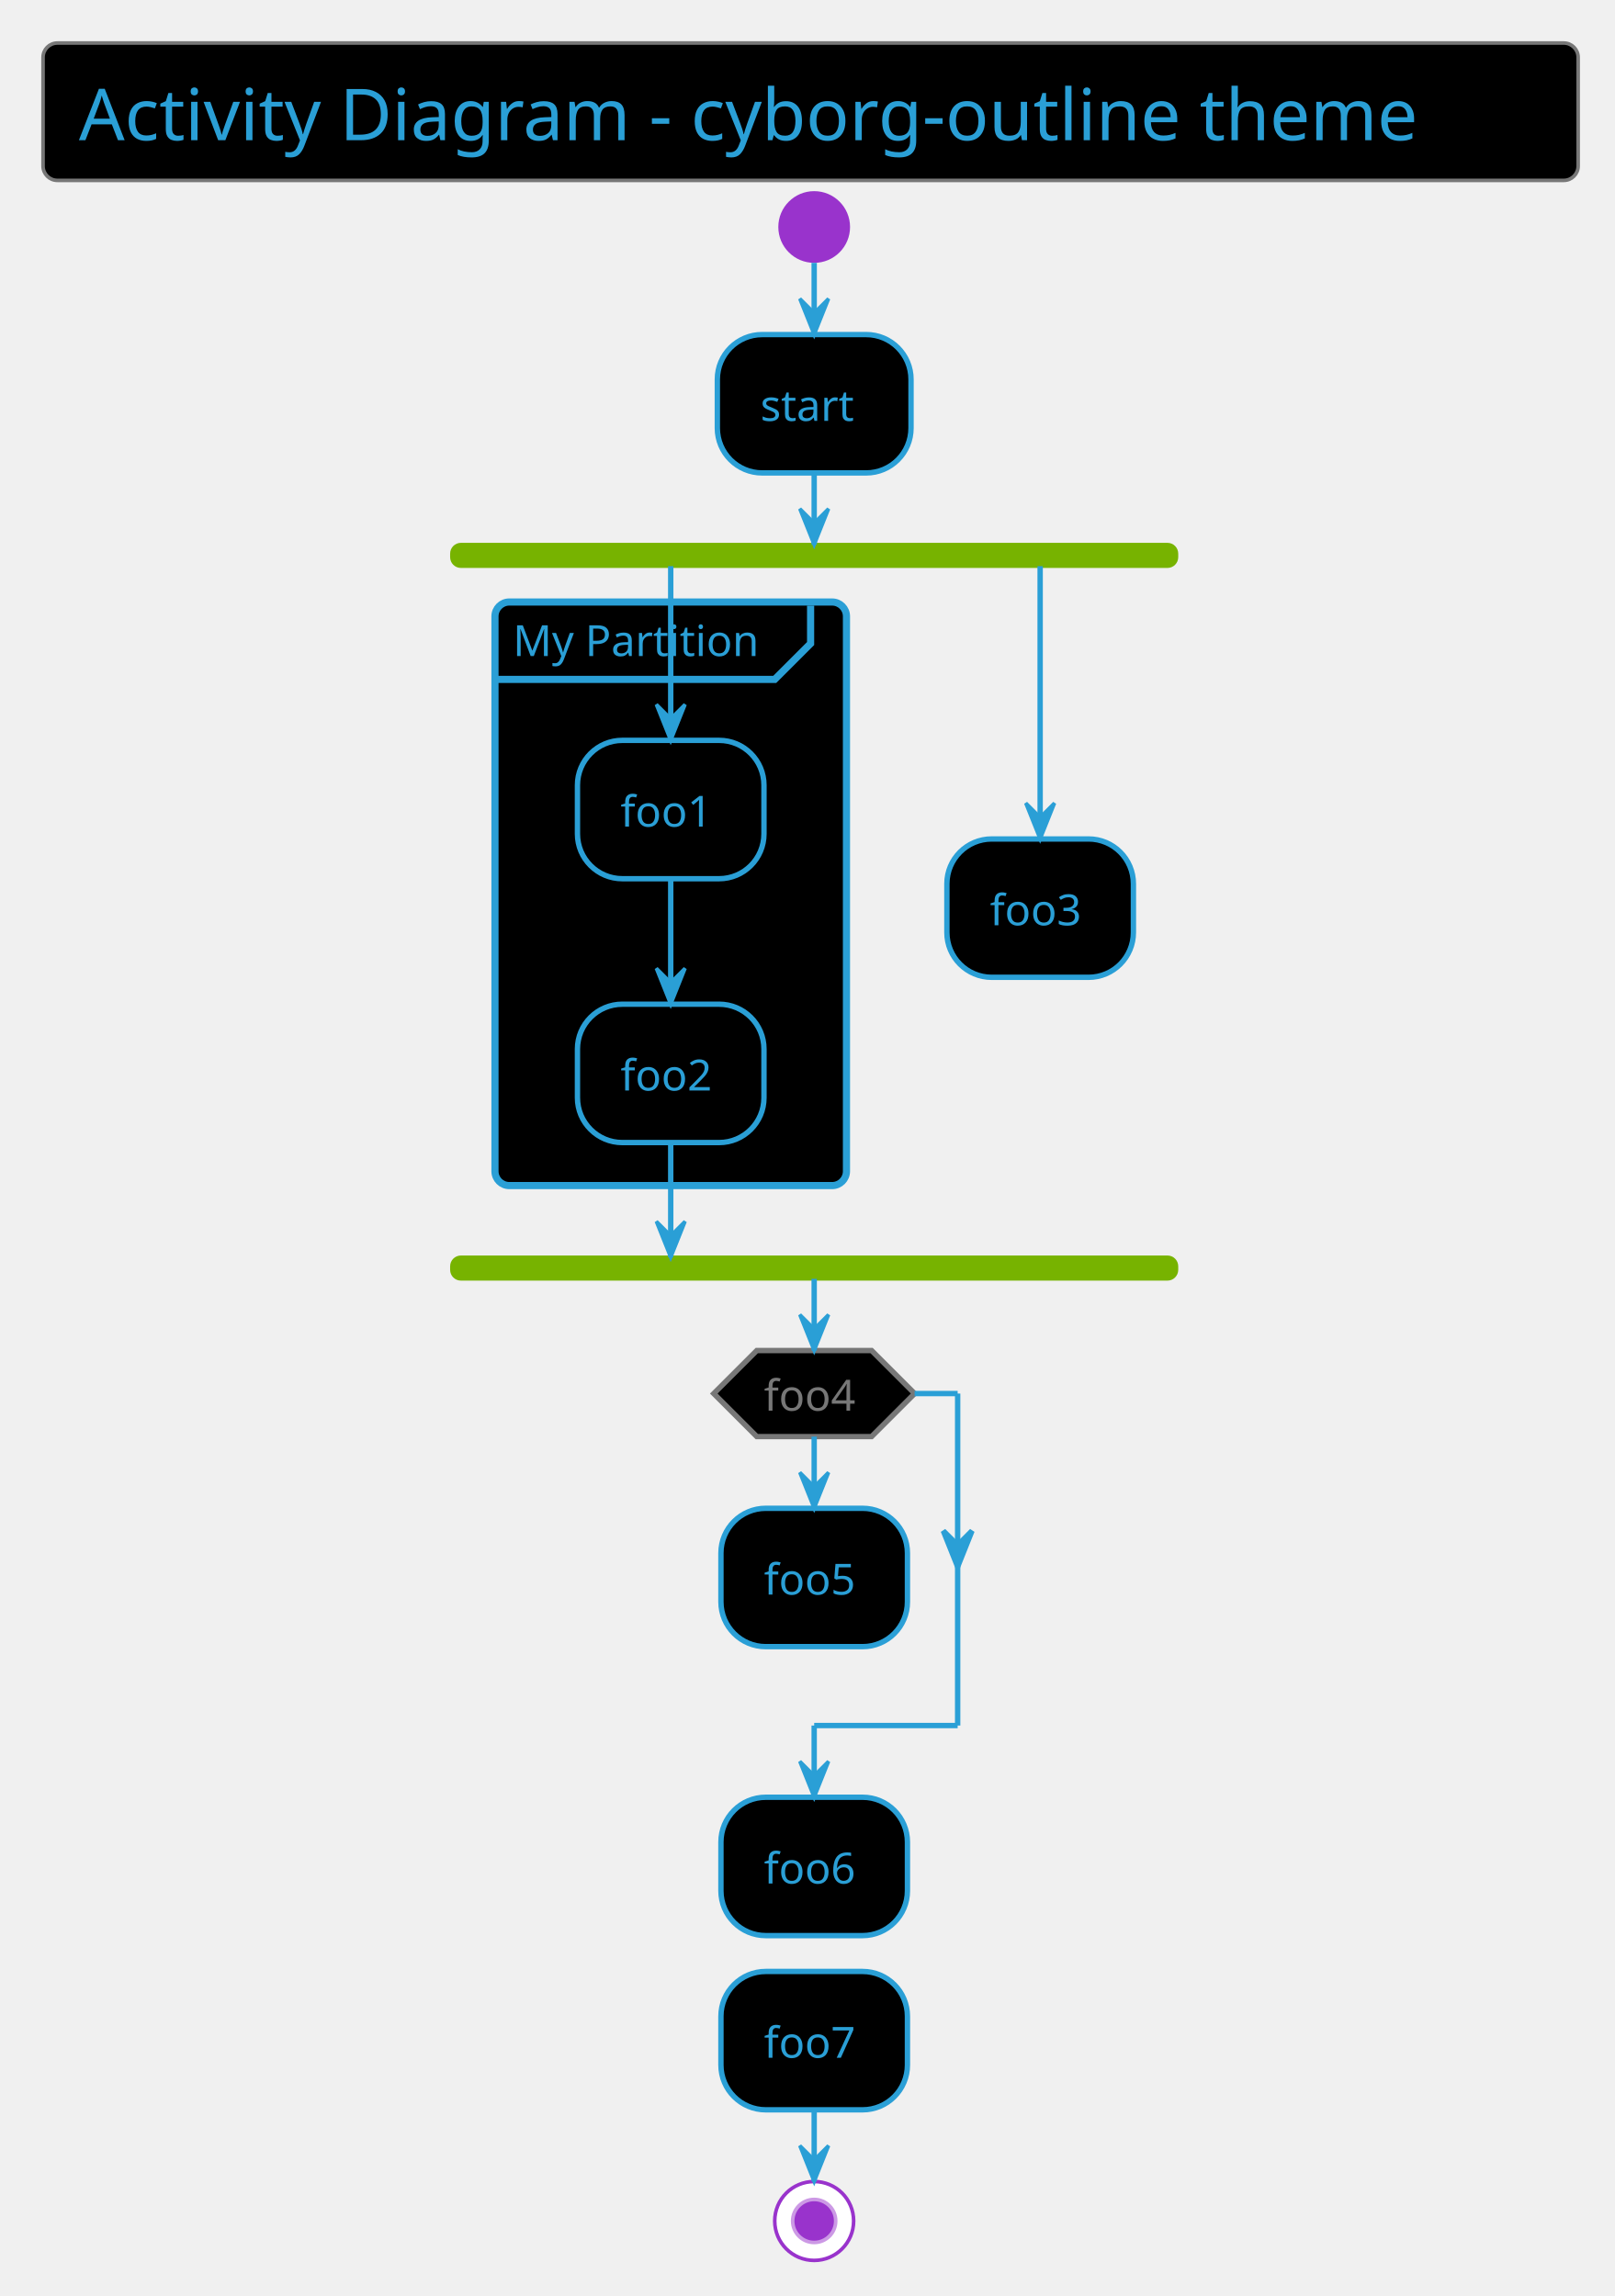
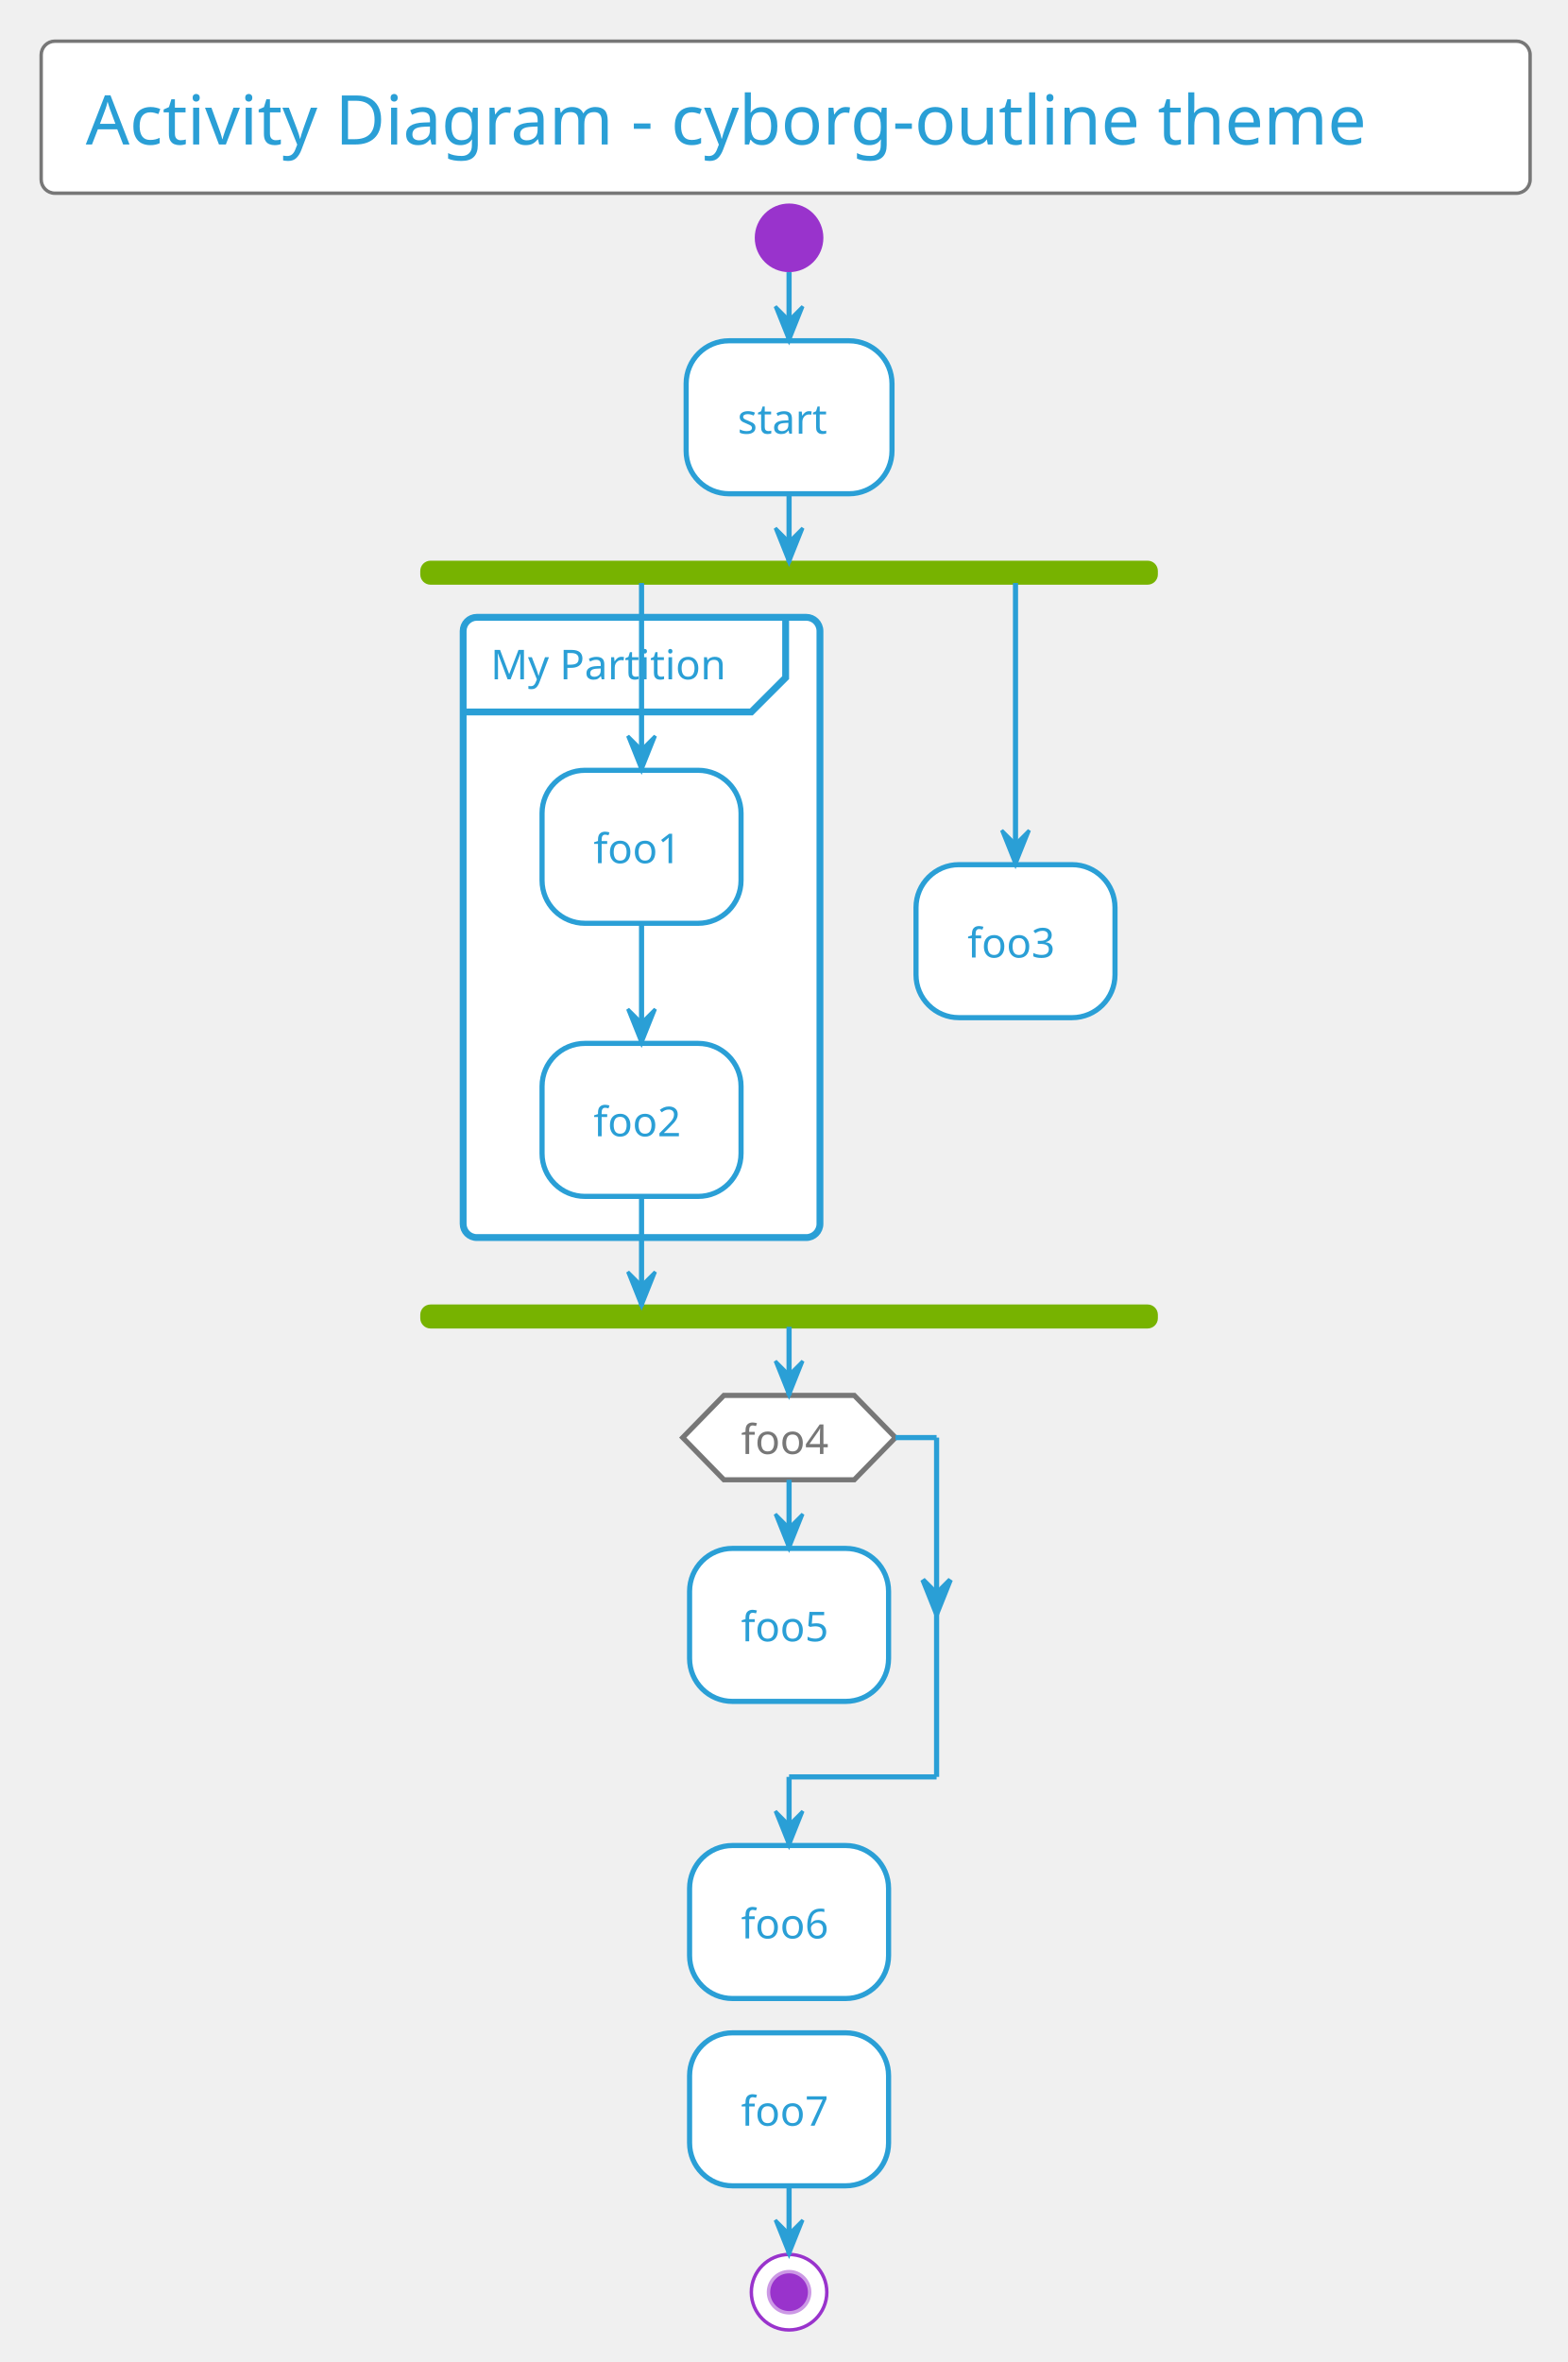
- <svg xmlns="http://www.w3.org/2000/svg" contentScriptType="application/ecmascript" contentStyleType="text/css" height="667.708px" preserveAspectRatio="none" style="width:469px;height:667px;background:#000000;" version="1.1" viewBox="0 0 469 667" width="469.792px" zoomAndPan="magnify">
+ <svg xmlns="http://www.w3.org/2000/svg" contentScriptType="application/ecmascript" contentStyleType="text/css" height="717.708px" preserveAspectRatio="none" style="width:476px;height:717px;" version="1.1" viewBox="0 0 476 717" width="476.042px" zoomAndPan="magnify">
  <defs />
  <g>
-     <rect fill="#000000" height="39.903" rx="4.167" ry="4.167" style="stroke: #777777; stroke-width: 1.042;" width="445.833" x="12.5" y="12.5" />
-     <text fill="#2A9FD6" font-family="Verdana" font-size="20.833" lengthAdjust="spacingAndGlyphs" textLength="425" x="22.917" y="40.737">Activity Diagram - cyborg-outline theme</text>
-     <ellipse cx="236.458" cy="65.944" fill="#9933CC" rx="10.417" ry="10.417" style="stroke: none; stroke-width: 1.042;" />
-     <rect fill="#000000" height="40.192" rx="13.021" ry="13.021" style="stroke: #2A9FD6; stroke-width: 1.562;" width="56.25" x="208.333" y="97.194" />
-     <text fill="#2A9FD6" font-family="Verdana" font-size="12.5" lengthAdjust="spacingAndGlyphs" textLength="31.25" x="220.833" y="122.262">start</text>
-     <rect fill="#77B300" height="6.25" rx="2.604" ry="2.604" style="stroke: #77B300; stroke-width: 1.042;" width="210.417" x="131.25" y="158.219" />
-     <rect fill="#000000" height="169.533" rx="4.167" ry="4.167" style="stroke: #2A9FD6; stroke-width: 2.083;" width="102.083" x="143.75" y="174.886" />
-     <path d="M235.417,175.928 L235.417,186.953 L225,197.369 L143.75,197.369 " fill="none" style="stroke: #2A9FD6; stroke-width: 2.083;" />
-     <text fill="#2A9FD6" font-family="Verdana" font-size="12.5" lengthAdjust="spacingAndGlyphs" textLength="77.083" x="148.958" y="190.578">My Partition</text>
-     <rect fill="#000000" height="40.192" rx="13.021" ry="13.021" style="stroke: #2A9FD6; stroke-width: 1.562;" width="54.167" x="167.708" y="215.078" />
-     <text fill="#2A9FD6" font-family="Verdana" font-size="12.5" lengthAdjust="spacingAndGlyphs" textLength="29.167" x="180.208" y="240.145">foo1</text>
-     <rect fill="#000000" height="40.192" rx="13.021" ry="13.021" style="stroke: #2A9FD6; stroke-width: 1.562;" width="54.167" x="167.708" y="291.728" />
-     <text fill="#2A9FD6" font-family="Verdana" font-size="12.5" lengthAdjust="spacingAndGlyphs" textLength="29.167" x="180.208" y="316.795">foo2</text>
-     <rect fill="#000000" height="40.192" rx="13.021" ry="13.021" style="stroke: #2A9FD6; stroke-width: 1.562;" width="54.167" x="275" y="243.724" />
-     <text fill="#2A9FD6" font-family="Verdana" font-size="12.5" lengthAdjust="spacingAndGlyphs" textLength="29.167" x="287.5" y="268.791">foo3</text>
-     <rect fill="#77B300" height="6.25" rx="2.604" ry="2.604" style="stroke: #77B300; stroke-width: 1.042;" width="210.417" x="131.25" y="365.253" />
-     <rect fill="#000000" height="40.192" rx="13.021" ry="13.021" style="stroke: #2A9FD6; stroke-width: 1.562;" width="54.167" x="209.375" y="438.169" />
-     <text fill="#2A9FD6" font-family="Verdana" font-size="12.5" lengthAdjust="spacingAndGlyphs" textLength="29.167" x="221.875" y="463.236">foo5</text>
-     <polygon fill="#000000" points="219.792,392.336,253.125,392.336,265.625,404.836,253.125,417.336,219.792,417.336,207.292,404.836,219.792,392.336" style="stroke: #777777; stroke-width: 1.562;" />
-     <text fill="#777777" font-family="Verdana" font-size="12.5" lengthAdjust="spacingAndGlyphs" textLength="29.167" x="221.875" y="409.807">foo4</text>
-     <rect fill="#000000" height="40.192" rx="13.021" ry="13.021" style="stroke: #2A9FD6; stroke-width: 1.562;" width="54.167" x="209.375" y="522.111" />
-     <text fill="#2A9FD6" font-family="Verdana" font-size="12.5" lengthAdjust="spacingAndGlyphs" textLength="29.167" x="221.875" y="547.178">foo6</text>
-     <rect fill="#000000" height="40.192" rx="13.021" ry="13.021" style="stroke: #2A9FD6; stroke-width: 1.562;" width="54.167" x="209.375" y="572.719" />
-     <text fill="#2A9FD6" font-family="Verdana" font-size="12.5" lengthAdjust="spacingAndGlyphs" textLength="29.167" x="221.875" y="597.787">foo7</text>
-     <ellipse cx="236.458" cy="645.203" fill="#FFFFFF" rx="11.458" ry="11.458" style="stroke: #9933CC; stroke-width: 1.042;" />
-     <ellipse cx="236.458" cy="645.203" fill="#9933CC" rx="6.25" ry="6.25" style="stroke: #CC99E5; stroke-width: 1.042;" />
-     <line style="stroke: #2A9FD6; stroke-width: 1.562;" x1="236.458" x2="236.458" y1="76.361" y2="97.194" />
-     <polygon fill="#2A9FD6" points="232.292,86.778,236.458,97.194,240.625,86.778,236.458,90.944" style="stroke: #2A9FD6; stroke-width: 1.042;" />
-     <line style="stroke: #2A9FD6; stroke-width: 1.562;" x1="194.792" x2="194.792" y1="255.269" y2="291.728" />
-     <polygon fill="#2A9FD6" points="190.625,281.311,194.792,291.728,198.958,281.311,194.792,285.478" style="stroke: #2A9FD6; stroke-width: 1.042;" />
-     <line style="stroke: #2A9FD6; stroke-width: 1.562;" x1="194.792" x2="194.792" y1="164.469" y2="215.078" />
-     <polygon fill="#2A9FD6" points="190.625,204.661,194.792,215.078,198.958,204.661,194.792,208.828" style="stroke: #2A9FD6; stroke-width: 1.042;" />
-     <line style="stroke: #2A9FD6; stroke-width: 1.562;" x1="302.083" x2="302.083" y1="164.469" y2="243.724" />
-     <polygon fill="#2A9FD6" points="297.917,233.307,302.083,243.724,306.25,233.307,302.083,237.474" style="stroke: #2A9FD6; stroke-width: 1.042;" />
-     <line style="stroke: #2A9FD6; stroke-width: 1.562;" x1="194.792" x2="194.792" y1="331.919" y2="365.253" />
-     <polygon fill="#2A9FD6" points="190.625,354.836,194.792,365.253,198.958,354.836,194.792,359.003" style="stroke: #2A9FD6; stroke-width: 1.042;" />
-     <line style="stroke: #2A9FD6; stroke-width: 1.562;" x1="236.458" x2="236.458" y1="137.386" y2="158.219" />
-     <polygon fill="#2A9FD6" points="232.292,147.803,236.458,158.219,240.625,147.803,236.458,151.969" style="stroke: #2A9FD6; stroke-width: 1.042;" />
-     <line style="stroke: #2A9FD6; stroke-width: 1.562;" x1="236.458" x2="236.458" y1="417.336" y2="438.169" />
-     <polygon fill="#2A9FD6" points="232.292,427.753,236.458,438.169,240.625,427.753,236.458,431.919" style="stroke: #2A9FD6; stroke-width: 1.042;" />
-     <line style="stroke: #2A9FD6; stroke-width: 1.562;" x1="265.625" x2="278.125" y1="404.836" y2="404.836" />
-     <polygon fill="#2A9FD6" points="273.958,444.724,278.125,455.14,282.292,444.724,278.125,448.89" style="stroke: #2A9FD6; stroke-width: 1.562;" />
-     <line style="stroke: #2A9FD6; stroke-width: 1.562;" x1="278.125" x2="278.125" y1="404.836" y2="501.278" />
-     <line style="stroke: #2A9FD6; stroke-width: 1.562;" x1="278.125" x2="236.458" y1="501.278" y2="501.278" />
-     <line style="stroke: #2A9FD6; stroke-width: 1.562;" x1="236.458" x2="236.458" y1="501.278" y2="522.111" />
-     <polygon fill="#2A9FD6" points="232.292,511.694,236.458,522.111,240.625,511.694,236.458,515.861" style="stroke: #2A9FD6; stroke-width: 1.042;" />
-     <line style="stroke: #2A9FD6; stroke-width: 1.562;" x1="236.458" x2="236.458" y1="371.503" y2="392.336" />
-     <polygon fill="#2A9FD6" points="232.292,381.919,236.458,392.336,240.625,381.919,236.458,386.086" style="stroke: #2A9FD6; stroke-width: 1.042;" />
-     <line style="stroke: #2A9FD6; stroke-width: 1.562;" x1="236.458" x2="236.458" y1="612.911" y2="633.744" />
-     <polygon fill="#2A9FD6" points="232.292,623.328,236.458,633.744,240.625,623.328,236.458,627.494" style="stroke: #2A9FD6; stroke-width: 1.042;" />
+     <rect fill="#FFFFFF" height="46.153" rx="4.167" ry="4.167" style="stroke: #777777; stroke-width: 1.042;" width="452.083" x="12.5" y="12.5" />
+     <text fill="#2A9FD6" font-family="Verdana" font-size="20.833" lengthAdjust="spacingAndGlyphs" textLength="425" x="26.042" y="43.862">Activity Diagram - cyborg-outline theme</text>
+     <ellipse cx="239.583" cy="72.194" fill="#9933CC" rx="10.417" ry="10.417" style="stroke: none; stroke-width: 1.042;" />
+     <rect fill="#FFFFFF" height="46.442" rx="13.021" ry="13.021" style="stroke: #2A9FD6; stroke-width: 1.562;" width="62.5" x="208.333" y="103.444" />
+     <text fill="#2A9FD6" font-family="Verdana" font-size="12.5" lengthAdjust="spacingAndGlyphs" textLength="31.25" x="223.958" y="131.637">start</text>
+     <rect fill="#77B300" height="6.25" rx="2.604" ry="2.604" style="stroke: #77B300; stroke-width: 1.042;" width="222.917" x="128.125" y="170.719" />
+     <rect fill="#FFFFFF" height="188.283" rx="4.167" ry="4.167" style="stroke: #2A9FD6; stroke-width: 2.083;" width="108.333" x="140.625" y="187.386" />
+     <path d="M238.542,188.428 L238.542,205.703 L228.125,216.119 L140.625,216.119 " fill="none" style="stroke: #2A9FD6; stroke-width: 2.083;" />
+     <text fill="#2A9FD6" font-family="Verdana" font-size="12.5" lengthAdjust="spacingAndGlyphs" textLength="77.083" x="148.958" y="206.203">My Partition</text>
+     <rect fill="#FFFFFF" height="46.442" rx="13.021" ry="13.021" style="stroke: #2A9FD6; stroke-width: 1.562;" width="60.417" x="164.583" y="233.828" />
+     <text fill="#2A9FD6" font-family="Verdana" font-size="12.5" lengthAdjust="spacingAndGlyphs" textLength="29.167" x="180.208" y="262.02">foo1</text>
+     <rect fill="#FFFFFF" height="46.442" rx="13.021" ry="13.021" style="stroke: #2A9FD6; stroke-width: 1.562;" width="60.417" x="164.583" y="316.728" />
+     <text fill="#2A9FD6" font-family="Verdana" font-size="12.5" lengthAdjust="spacingAndGlyphs" textLength="29.167" x="180.208" y="344.92">foo2</text>
+     <rect fill="#FFFFFF" height="46.442" rx="13.021" ry="13.021" style="stroke: #2A9FD6; stroke-width: 1.562;" width="60.417" x="278.125" y="262.474" />
+     <text fill="#2A9FD6" font-family="Verdana" font-size="12.5" lengthAdjust="spacingAndGlyphs" textLength="29.167" x="293.75" y="290.666">foo3</text>
+     <rect fill="#77B300" height="6.25" rx="2.604" ry="2.604" style="stroke: #77B300; stroke-width: 1.042;" width="222.917" x="128.125" y="396.503" />
+     <rect fill="#FFFFFF" height="46.442" rx="13.021" ry="13.021" style="stroke: #2A9FD6; stroke-width: 1.562;" width="60.417" x="209.375" y="470.028" />
+     <text fill="#2A9FD6" font-family="Verdana" font-size="12.5" lengthAdjust="spacingAndGlyphs" textLength="29.167" x="225" y="498.22">foo5</text>
+     <polygon fill="#FFFFFF" points="219.792,423.586,259.375,423.586,271.875,436.39,259.375,449.194,219.792,449.194,207.292,436.39,219.792,423.586" style="stroke: #777777; stroke-width: 1.562;" />
+     <text fill="#777777" font-family="Verdana" font-size="12.5" lengthAdjust="spacingAndGlyphs" textLength="29.167" x="225" y="441.361">foo4</text>
+     <rect fill="#FFFFFF" height="46.442" rx="13.021" ry="13.021" style="stroke: #2A9FD6; stroke-width: 1.562;" width="60.417" x="209.375" y="560.219" />
+     <text fill="#2A9FD6" font-family="Verdana" font-size="12.5" lengthAdjust="spacingAndGlyphs" textLength="29.167" x="225" y="588.412">foo6</text>
+     <rect fill="#FFFFFF" height="46.442" rx="13.021" ry="13.021" style="stroke: #2A9FD6; stroke-width: 1.562;" width="60.417" x="209.375" y="617.078" />
+     <text fill="#2A9FD6" font-family="Verdana" font-size="12.5" lengthAdjust="spacingAndGlyphs" textLength="29.167" x="225" y="645.27">foo7</text>
+     <ellipse cx="239.583" cy="695.811" fill="#FFFFFF" rx="11.458" ry="11.458" style="stroke: #9933CC; stroke-width: 1.042;" />
+     <ellipse cx="239.583" cy="695.811" fill="#9933CC" rx="6.25" ry="6.25" style="stroke: #CC99E5; stroke-width: 1.042;" />
+     <line style="stroke: #2A9FD6; stroke-width: 1.562;" x1="239.583" x2="239.583" y1="82.611" y2="103.444" />
+     <polygon fill="#2A9FD6" points="235.417,93.028,239.583,103.444,243.75,93.028,239.583,97.194" style="stroke: #2A9FD6; stroke-width: 1.042;" />
+     <line style="stroke: #2A9FD6; stroke-width: 1.562;" x1="194.792" x2="194.792" y1="280.269" y2="316.728" />
+     <polygon fill="#2A9FD6" points="190.625,306.311,194.792,316.728,198.958,306.311,194.792,310.478" style="stroke: #2A9FD6; stroke-width: 1.042;" />
+     <line style="stroke: #2A9FD6; stroke-width: 1.562;" x1="194.792" x2="194.792" y1="176.969" y2="233.828" />
+     <polygon fill="#2A9FD6" points="190.625,223.411,194.792,233.828,198.958,223.411,194.792,227.578" style="stroke: #2A9FD6; stroke-width: 1.042;" />
+     <line style="stroke: #2A9FD6; stroke-width: 1.562;" x1="308.333" x2="308.333" y1="176.969" y2="262.474" />
+     <polygon fill="#2A9FD6" points="304.167,252.057,308.333,262.474,312.5,252.057,308.333,256.224" style="stroke: #2A9FD6; stroke-width: 1.042;" />
+     <line style="stroke: #2A9FD6; stroke-width: 1.562;" x1="194.792" x2="194.792" y1="363.169" y2="396.503" />
+     <polygon fill="#2A9FD6" points="190.625,386.086,194.792,396.503,198.958,386.086,194.792,390.253" style="stroke: #2A9FD6; stroke-width: 1.042;" />
+     <line style="stroke: #2A9FD6; stroke-width: 1.562;" x1="239.583" x2="239.583" y1="149.886" y2="170.719" />
+     <polygon fill="#2A9FD6" points="235.417,160.303,239.583,170.719,243.75,160.303,239.583,164.469" style="stroke: #2A9FD6; stroke-width: 1.042;" />
+     <line style="stroke: #2A9FD6; stroke-width: 1.562;" x1="239.583" x2="239.583" y1="449.194" y2="470.028" />
+     <polygon fill="#2A9FD6" points="235.417,459.611,239.583,470.028,243.75,459.611,239.583,463.778" style="stroke: #2A9FD6; stroke-width: 1.042;" />
+     <line style="stroke: #2A9FD6; stroke-width: 1.562;" x1="271.875" x2="284.375" y1="436.39" y2="436.39" />
+     <polygon fill="#2A9FD6" points="280.208,479.555,284.375,489.971,288.542,479.555,284.375,483.721" style="stroke: #2A9FD6; stroke-width: 1.562;" />
+     <line style="stroke: #2A9FD6; stroke-width: 1.562;" x1="284.375" x2="284.375" y1="436.39" y2="539.386" />
+     <line style="stroke: #2A9FD6; stroke-width: 1.562;" x1="284.375" x2="239.583" y1="539.386" y2="539.386" />
+     <line style="stroke: #2A9FD6; stroke-width: 1.562;" x1="239.583" x2="239.583" y1="539.386" y2="560.219" />
+     <polygon fill="#2A9FD6" points="235.417,549.803,239.583,560.219,243.75,549.803,239.583,553.969" style="stroke: #2A9FD6; stroke-width: 1.042;" />
+     <line style="stroke: #2A9FD6; stroke-width: 1.562;" x1="239.583" x2="239.583" y1="402.753" y2="423.586" />
+     <polygon fill="#2A9FD6" points="235.417,413.169,239.583,423.586,243.75,413.169,239.583,417.336" style="stroke: #2A9FD6; stroke-width: 1.042;" />
+     <line style="stroke: #2A9FD6; stroke-width: 1.562;" x1="239.583" x2="239.583" y1="663.519" y2="684.353" />
+     <polygon fill="#2A9FD6" points="235.417,673.936,239.583,684.353,243.75,673.936,239.583,678.103" style="stroke: #2A9FD6; stroke-width: 1.042;" />
  </g>
</svg>
